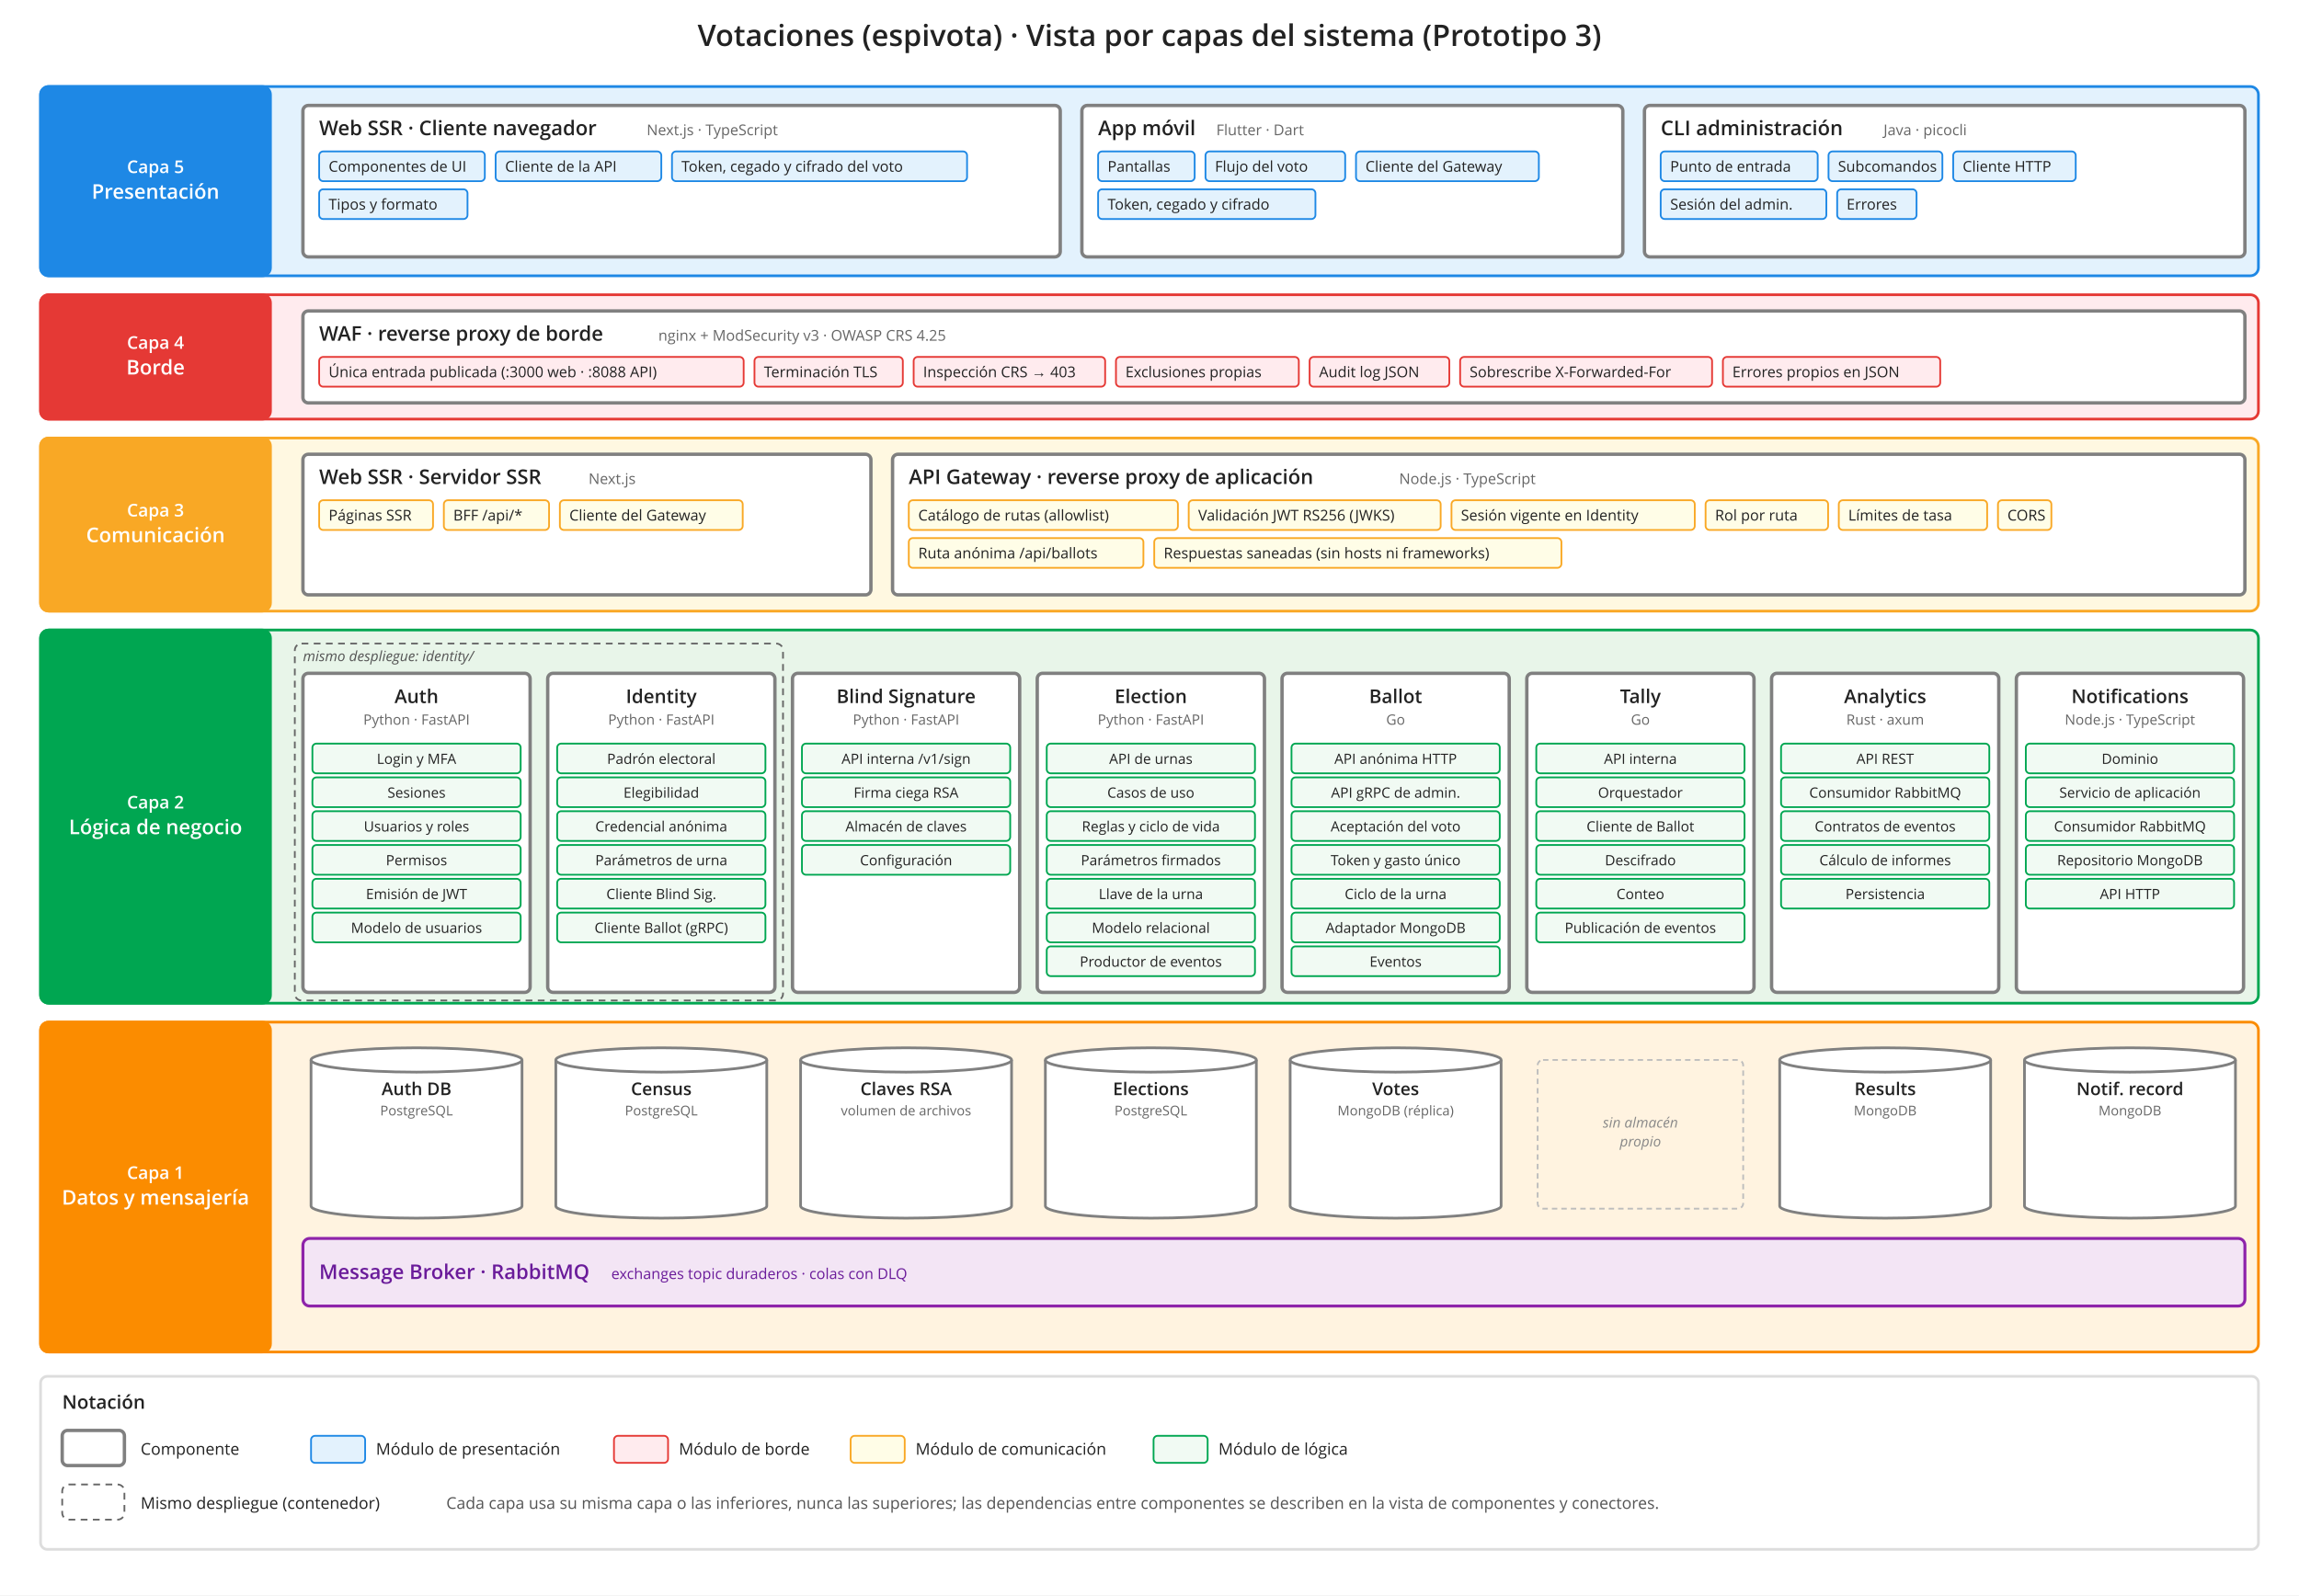
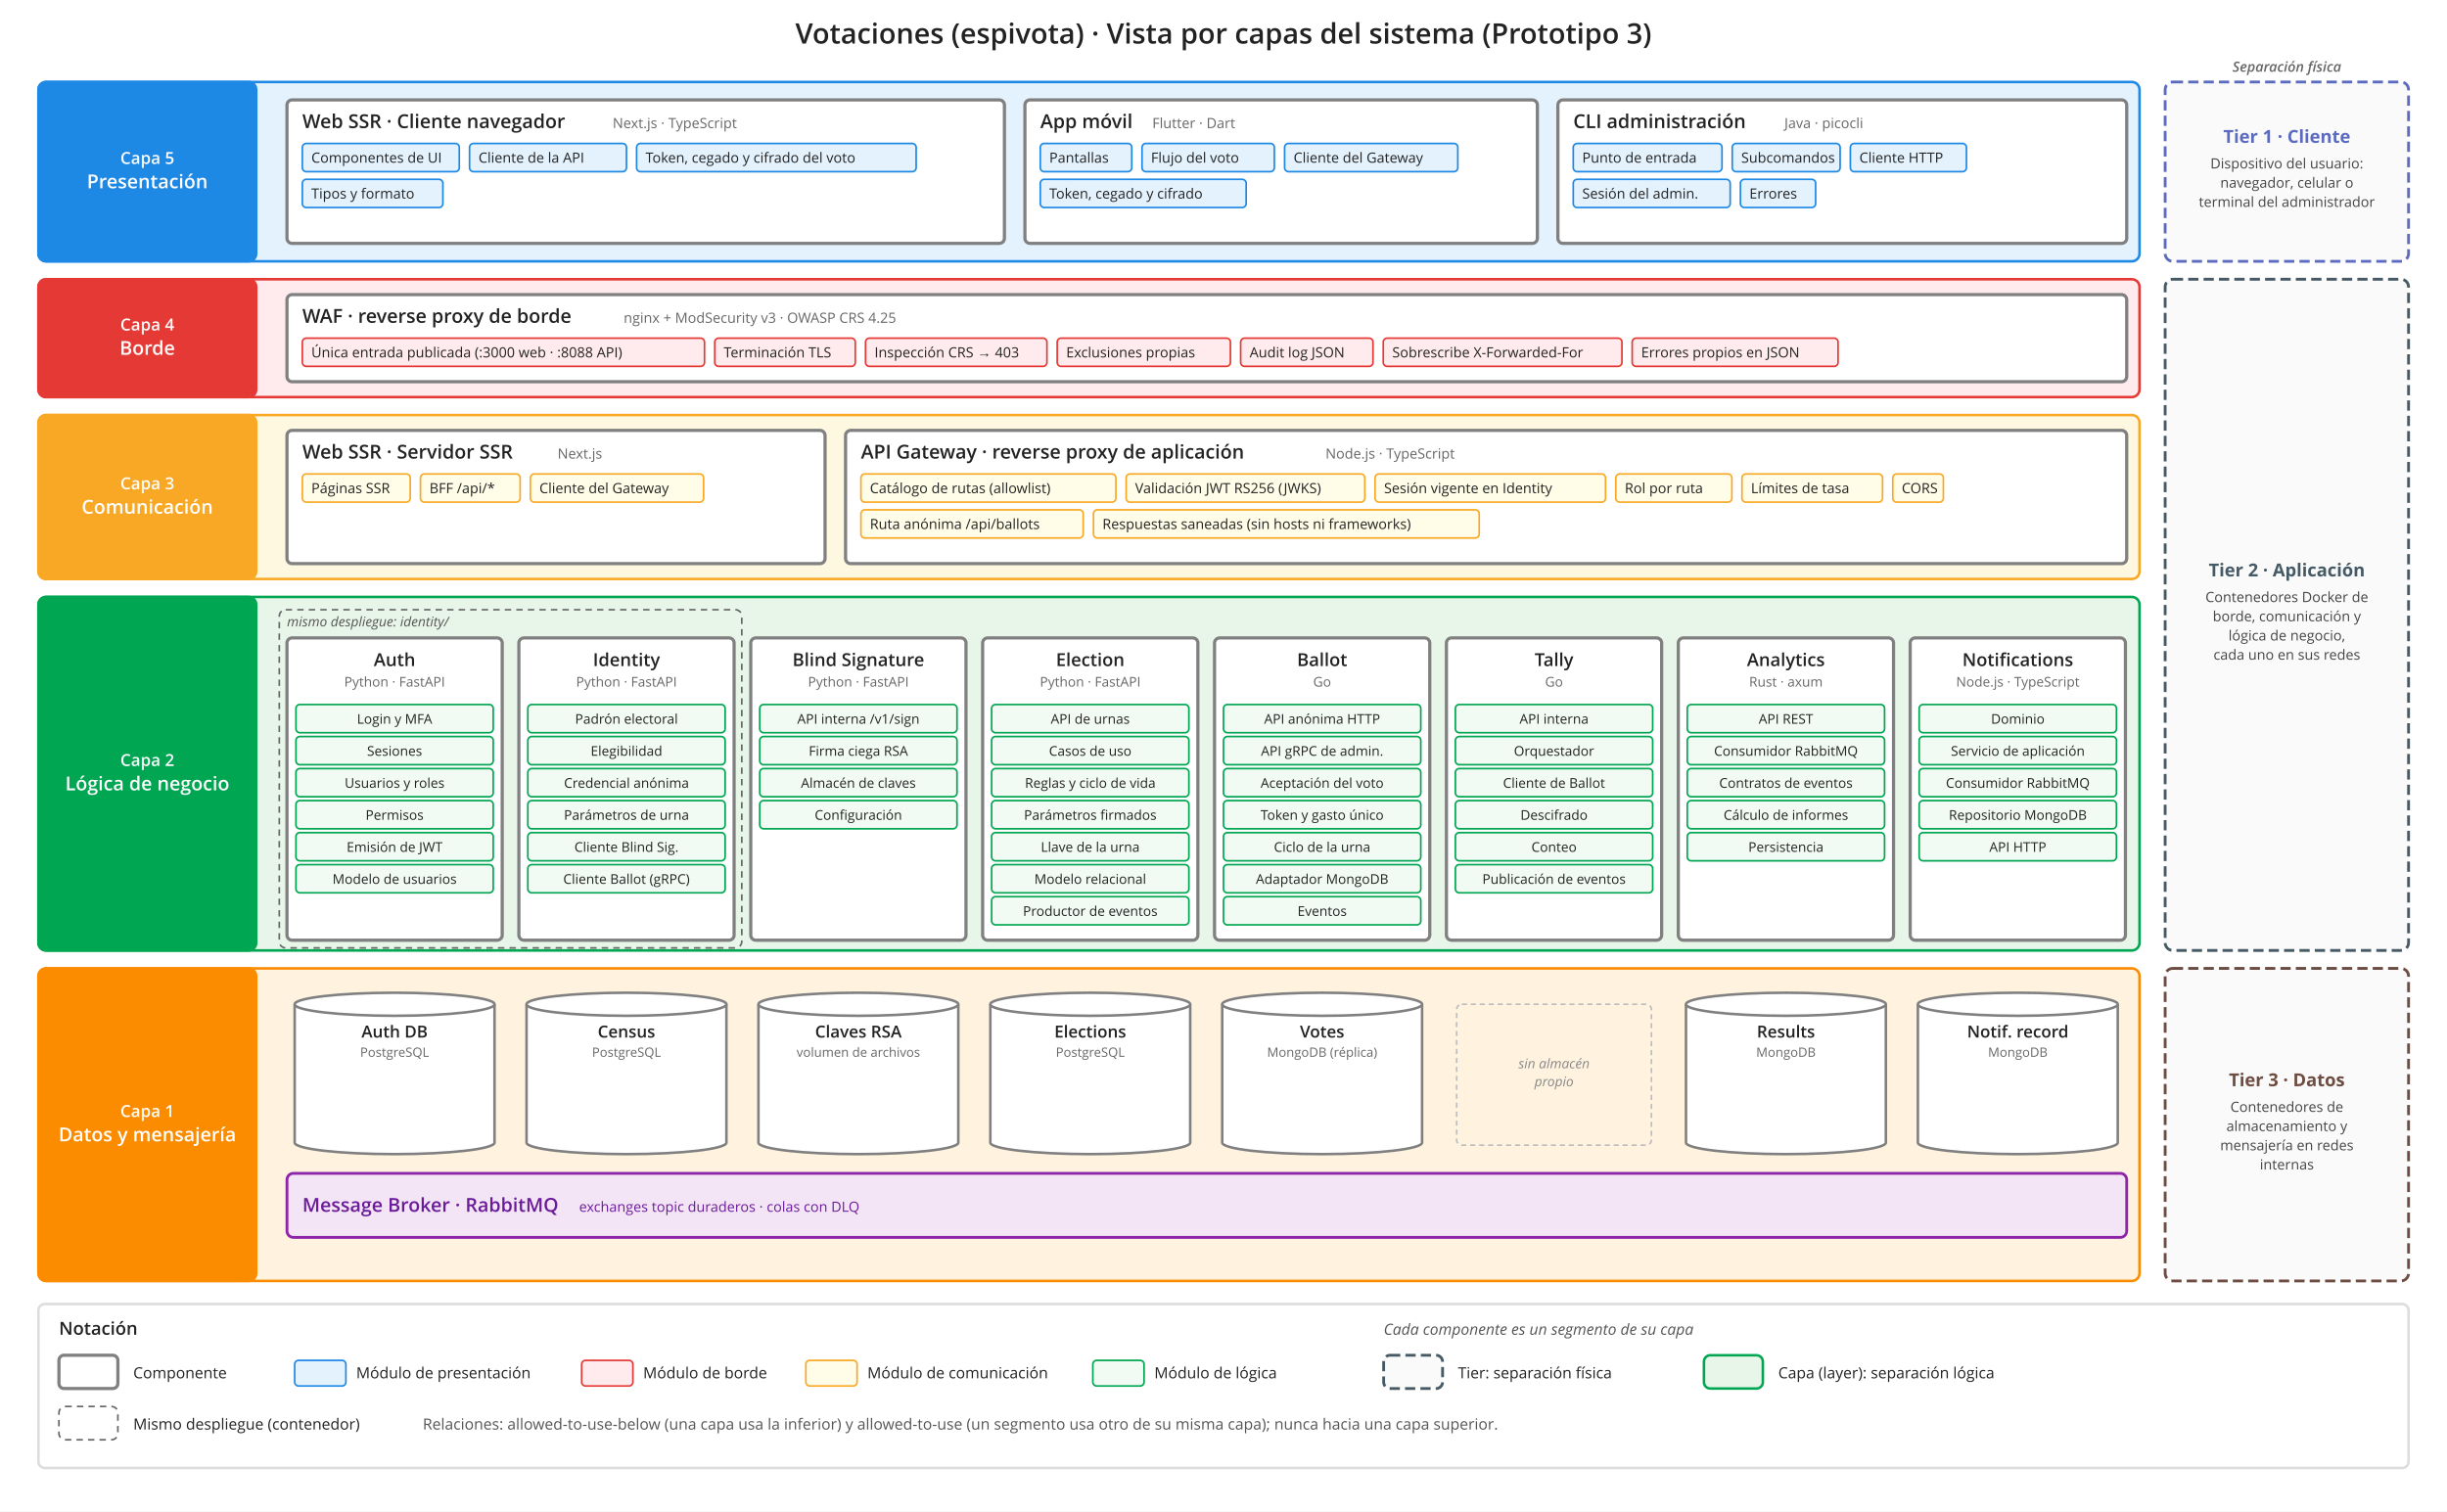
- <svg xmlns="http://www.w3.org/2000/svg" viewBox="0 0 1700 1180" width="100%" font-family="'Open Sans','Segoe UI',Arial,sans-serif">
-   <rect width="1700" height="1180" fill="#fff" />
-   <text x="850.0" y="34.0" font-size="22" font-weight="600" text-anchor="middle" fill="#222">Votaciones (espivota) · Vista por capas del sistema (Prototipo 3)</text>
+ <svg xmlns="http://www.w3.org/2000/svg" viewBox="0 0 1910 1180" width="100%" font-family="'Open Sans','Segoe UI',Arial,sans-serif">
+   <rect width="1910" height="1180" fill="#fff" />
+   <text x="955.0" y="34.0" font-size="22" font-weight="600" text-anchor="middle" fill="#222">Votaciones (espivota) · Vista por capas del sistema (Prototipo 3)</text>
  <rect x="30.0" y="64.0" width="1640.0" height="140.0" rx="6" fill="#E3F2FD" stroke="#1E88E5" stroke-width="2" />
  <rect x="30.0" y="64.0" width="170.0" height="140.0" rx="6" fill="#1E88E5" stroke="#1E88E5" stroke-width="2" />
  <text x="115.0" y="128.0" font-size="13" font-weight="600" text-anchor="middle" fill="#fff">Capa 5</text>
  <text x="115.0" y="147.0" font-size="15" font-weight="600" text-anchor="middle" fill="#fff">Presentación</text>
  <rect x="224.0" y="78.0" width="560.0" height="112.0" rx="4" fill="#fff" stroke="#808080" stroke-width="2.5" />
  <text x="236.0" y="100.0" font-size="15" font-weight="600" text-anchor="start" fill="#222">Web SSR · Cliente navegador</text>
  <text x="478.2" y="100.0" font-size="11" font-weight="normal" text-anchor="start" fill="#666">Next.js · TypeScript</text>
  <rect x="236.0" y="112.0" width="122.5" height="22.0" rx="3" fill="#E3F2FD" stroke="#1E88E5" stroke-width="1.3" />
  <text x="243.0" y="127.0" font-size="11" font-weight="normal" text-anchor="start" fill="#222">Componentes de UI</text>
  <rect x="366.5" y="112.0" width="122.5" height="22.0" rx="3" fill="#E3F2FD" stroke="#1E88E5" stroke-width="1.3" />
  <text x="373.5" y="127.0" font-size="11" font-weight="normal" text-anchor="start" fill="#222">Cliente de la API</text>
  <rect x="496.9" y="112.0" width="218.2" height="22.0" rx="3" fill="#E3F2FD" stroke="#1E88E5" stroke-width="1.3" />
  <text x="503.9" y="127.0" font-size="11" font-weight="normal" text-anchor="start" fill="#222">Token, cegado y cifrado del voto</text>
  <rect x="236.0" y="140.0" width="109.7" height="22.0" rx="3" fill="#E3F2FD" stroke="#1E88E5" stroke-width="1.3" />
  <text x="243.0" y="155.0" font-size="11" font-weight="normal" text-anchor="start" fill="#222">Tipos y formato</text>
  <rect x="800.0" y="78.0" width="400.0" height="112.0" rx="4" fill="#fff" stroke="#808080" stroke-width="2.5" />
  <text x="812.0" y="100.0" font-size="15" font-weight="600" text-anchor="start" fill="#222">App móvil</text>
  <text x="899.4" y="100.0" font-size="11" font-weight="normal" text-anchor="start" fill="#666">Flutter · Dart</text>
  <rect x="812.0" y="112.0" width="71.4" height="22.0" rx="3" fill="#E3F2FD" stroke="#1E88E5" stroke-width="1.3" />
  <text x="819.0" y="127.0" font-size="11" font-weight="normal" text-anchor="start" fill="#222">Pantallas</text>
  <rect x="891.4" y="112.0" width="103.3" height="22.0" rx="3" fill="#E3F2FD" stroke="#1E88E5" stroke-width="1.3" />
  <text x="898.4" y="127.0" font-size="11" font-weight="normal" text-anchor="start" fill="#222">Flujo del voto</text>
  <rect x="1002.7" y="112.0" width="135.2" height="22.0" rx="3" fill="#E3F2FD" stroke="#1E88E5" stroke-width="1.3" />
  <text x="1009.7" y="127.0" font-size="11" font-weight="normal" text-anchor="start" fill="#222">Cliente del Gateway</text>
  <rect x="812.0" y="140.0" width="160.7" height="22.0" rx="3" fill="#E3F2FD" stroke="#1E88E5" stroke-width="1.3" />
  <text x="819.0" y="155.0" font-size="11" font-weight="normal" text-anchor="start" fill="#222">Token, cegado y cifrado</text>
  <rect x="1216.0" y="78.0" width="444.0" height="112.0" rx="4" fill="#fff" stroke="#808080" stroke-width="2.5" />
  <text x="1228.0" y="100.0" font-size="15" font-weight="600" text-anchor="start" fill="#222">CLI administración</text>
  <text x="1392.8" y="100.0" font-size="11" font-weight="normal" text-anchor="start" fill="#666">Java · picocli</text>
  <rect x="1228.0" y="112.0" width="116.1" height="22.0" rx="3" fill="#E3F2FD" stroke="#1E88E5" stroke-width="1.3" />
  <text x="1235.0" y="127.0" font-size="11" font-weight="normal" text-anchor="start" fill="#222">Punto de entrada</text>
  <rect x="1352.1" y="112.0" width="84.2" height="22.0" rx="3" fill="#E3F2FD" stroke="#1E88E5" stroke-width="1.3" />
  <text x="1359.1" y="127.0" font-size="11" font-weight="normal" text-anchor="start" fill="#222">Subcomandos</text>
  <rect x="1444.3" y="112.0" width="90.6" height="22.0" rx="3" fill="#E3F2FD" stroke="#1E88E5" stroke-width="1.3" />
  <text x="1451.3" y="127.0" font-size="11" font-weight="normal" text-anchor="start" fill="#222">Cliente HTTP</text>
  <rect x="1228.0" y="140.0" width="122.5" height="22.0" rx="3" fill="#E3F2FD" stroke="#1E88E5" stroke-width="1.3" />
  <text x="1235.0" y="155.0" font-size="11" font-weight="normal" text-anchor="start" fill="#222">Sesión del admin.</text>
  <rect x="1358.5" y="140.0" width="58.7" height="22.0" rx="3" fill="#E3F2FD" stroke="#1E88E5" stroke-width="1.3" />
  <text x="1365.5" y="155.0" font-size="11" font-weight="normal" text-anchor="start" fill="#222">Errores</text>
  <rect x="30.0" y="218.0" width="1640.0" height="92.0" rx="6" fill="#FFEBEE" stroke="#E53935" stroke-width="2" />
  <rect x="30.0" y="218.0" width="170.0" height="92.0" rx="6" fill="#E53935" stroke="#E53935" stroke-width="2" />
  <text x="115.0" y="258.0" font-size="13" font-weight="600" text-anchor="middle" fill="#fff">Capa 4</text>
  <text x="115.0" y="277.0" font-size="15" font-weight="600" text-anchor="middle" fill="#fff">Borde</text>
  <rect x="224.0" y="230.0" width="1436.0" height="68.0" rx="4" fill="#fff" stroke="#808080" stroke-width="2.5" />
  <text x="236.0" y="252.0" font-size="15" font-weight="600" text-anchor="start" fill="#222">WAF · reverse proxy de borde</text>
  <text x="486.8" y="252.0" font-size="11" font-weight="normal" text-anchor="start" fill="#666">nginx + ModSecurity v3 · OWASP CRS 4.25</text>
  <rect x="236.0" y="264.0" width="313.9" height="22.0" rx="3" fill="#FFEBEE" stroke="#E53935" stroke-width="1.3" />
  <text x="243.0" y="279.0" font-size="11" font-weight="normal" text-anchor="start" fill="#222">Única entrada publicada (:3000 web · :8088 API)</text>
  <rect x="557.9" y="264.0" width="109.7" height="22.0" rx="3" fill="#FFEBEE" stroke="#E53935" stroke-width="1.3" />
  <text x="564.9" y="279.0" font-size="11" font-weight="normal" text-anchor="start" fill="#222">Terminación TLS</text>
  <rect x="675.6" y="264.0" width="141.6" height="22.0" rx="3" fill="#FFEBEE" stroke="#E53935" stroke-width="1.3" />
  <text x="682.6" y="279.0" font-size="11" font-weight="normal" text-anchor="start" fill="#222">Inspección CRS → 403</text>
  <rect x="825.2" y="264.0" width="135.2" height="22.0" rx="3" fill="#FFEBEE" stroke="#E53935" stroke-width="1.3" />
  <text x="832.2" y="279.0" font-size="11" font-weight="normal" text-anchor="start" fill="#222">Exclusiones propias</text>
  <rect x="968.4" y="264.0" width="103.3" height="22.0" rx="3" fill="#FFEBEE" stroke="#E53935" stroke-width="1.3" />
  <text x="975.4" y="279.0" font-size="11" font-weight="normal" text-anchor="start" fill="#222">Audit log JSON</text>
  <rect x="1079.7" y="264.0" width="186.3" height="22.0" rx="3" fill="#FFEBEE" stroke="#E53935" stroke-width="1.3" />
  <text x="1086.7" y="279.0" font-size="11" font-weight="normal" text-anchor="start" fill="#222">Sobrescribe X-Forwarded-For</text>
  <rect x="1274.0" y="264.0" width="160.7" height="22.0" rx="3" fill="#FFEBEE" stroke="#E53935" stroke-width="1.3" />
  <text x="1281.0" y="279.0" font-size="11" font-weight="normal" text-anchor="start" fill="#222">Errores propios en JSON</text>
  <rect x="30.0" y="324.0" width="1640.0" height="128.0" rx="6" fill="#FFF8E1" stroke="#F9A825" stroke-width="2" />
  <rect x="30.0" y="324.0" width="170.0" height="128.0" rx="6" fill="#F9A825" stroke="#F9A825" stroke-width="2" />
  <text x="115.0" y="382.0" font-size="13" font-weight="600" text-anchor="middle" fill="#fff">Capa 3</text>
  <text x="115.0" y="401.0" font-size="15" font-weight="600" text-anchor="middle" fill="#fff">Comunicación</text>
  <rect x="224.0" y="336.0" width="420.0" height="104.0" rx="4" fill="#fff" stroke="#808080" stroke-width="2.5" />
  <text x="236.0" y="358.0" font-size="15" font-weight="600" text-anchor="start" fill="#222">Web SSR · Servidor SSR</text>
  <text x="435.2" y="358.0" font-size="11" font-weight="normal" text-anchor="start" fill="#666">Next.js</text>
  <rect x="236.0" y="370.0" width="84.2" height="22.0" rx="3" fill="#FFFDE7" stroke="#F9A825" stroke-width="1.3" />
  <text x="243.0" y="385.0" font-size="11" font-weight="normal" text-anchor="start" fill="#222">Páginas SSR</text>
  <rect x="328.2" y="370.0" width="77.8" height="22.0" rx="3" fill="#FFFDE7" stroke="#F9A825" stroke-width="1.3" />
  <text x="335.2" y="385.0" font-size="11" font-weight="normal" text-anchor="start" fill="#222">BFF /api/*</text>
  <rect x="414.0" y="370.0" width="135.2" height="22.0" rx="3" fill="#FFFDE7" stroke="#F9A825" stroke-width="1.3" />
  <text x="421.0" y="385.0" font-size="11" font-weight="normal" text-anchor="start" fill="#222">Cliente del Gateway</text>
  <rect x="660.0" y="336.0" width="1000.0" height="104.0" rx="4" fill="#fff" stroke="#808080" stroke-width="2.5" />
  <text x="672.0" y="358.0" font-size="15" font-weight="600" text-anchor="start" fill="#222">API Gateway · reverse proxy de aplicación</text>
  <text x="1034.6" y="358.0" font-size="11" font-weight="normal" text-anchor="start" fill="#666">Node.js · TypeScript</text>
  <rect x="672.0" y="370.0" width="199.0" height="22.0" rx="3" fill="#FFFDE7" stroke="#F9A825" stroke-width="1.3" />
  <text x="679.0" y="385.0" font-size="11" font-weight="normal" text-anchor="start" fill="#222">Catálogo de rutas (allowlist)</text>
  <rect x="879.0" y="370.0" width="186.3" height="22.0" rx="3" fill="#FFFDE7" stroke="#F9A825" stroke-width="1.3" />
  <text x="886.0" y="385.0" font-size="11" font-weight="normal" text-anchor="start" fill="#222">Validación JWT RS256 (JWKS)</text>
  <rect x="1073.3" y="370.0" width="179.9" height="22.0" rx="3" fill="#FFFDE7" stroke="#F9A825" stroke-width="1.3" />
  <text x="1080.3" y="385.0" font-size="11" font-weight="normal" text-anchor="start" fill="#222">Sesión vigente en Identity</text>
  <rect x="1261.2" y="370.0" width="90.6" height="22.0" rx="3" fill="#FFFDE7" stroke="#F9A825" stroke-width="1.3" />
  <text x="1268.2" y="385.0" font-size="11" font-weight="normal" text-anchor="start" fill="#222">Rol por ruta</text>
  <rect x="1359.7" y="370.0" width="109.7" height="22.0" rx="3" fill="#FFFDE7" stroke="#F9A825" stroke-width="1.3" />
  <text x="1366.7" y="385.0" font-size="11" font-weight="normal" text-anchor="start" fill="#222">Límites de tasa</text>
  <rect x="1477.4" y="370.0" width="39.5" height="22.0" rx="3" fill="#FFFDE7" stroke="#F9A825" stroke-width="1.3" />
  <text x="1484.4" y="385.0" font-size="11" font-weight="normal" text-anchor="start" fill="#222">CORS</text>
  <rect x="672.0" y="398.0" width="173.5" height="22.0" rx="3" fill="#FFFDE7" stroke="#F9A825" stroke-width="1.3" />
  <text x="679.0" y="413.0" font-size="11" font-weight="normal" text-anchor="start" fill="#222">Ruta anónima /api/ballots</text>
  <rect x="853.5" y="398.0" width="301.1" height="22.0" rx="3" fill="#FFFDE7" stroke="#F9A825" stroke-width="1.3" />
  <text x="860.5" y="413.0" font-size="11" font-weight="normal" text-anchor="start" fill="#222">Respuestas saneadas (sin hosts ni frameworks)</text>
  <rect x="30.0" y="466.0" width="1640.0" height="276.0" rx="6" fill="#E8F5E9" stroke="#00A651" stroke-width="2" />
  <rect x="30.0" y="466.0" width="170.0" height="276.0" rx="6" fill="#00A651" stroke="#00A651" stroke-width="2" />
  <text x="115.0" y="598.0" font-size="13" font-weight="600" text-anchor="middle" fill="#fff">Capa 2</text>
  <text x="115.0" y="617.0" font-size="15" font-weight="600" text-anchor="middle" fill="#fff">Lógica de negocio</text>
  <rect x="224.0" y="498.0" width="168.0" height="236.0" rx="4" fill="#fff" stroke="#808080" stroke-width="2.5" />
  <text x="308.0" y="520.0" font-size="14" font-weight="600" text-anchor="middle" fill="#222">Auth</text>
  <text x="308.0" y="536.0" font-size="10.5" font-weight="normal" text-anchor="middle" fill="#666">Python · FastAPI</text>
  <rect x="231.0" y="550.0" width="154.0" height="22.0" rx="3" fill="#F1FAF3" stroke="#00A651" stroke-width="1.3" />
  <text x="308.0" y="565.0" font-size="10.5" font-weight="normal" text-anchor="middle" fill="#222">Login y MFA</text>
  <rect x="231.0" y="575.0" width="154.0" height="22.0" rx="3" fill="#F1FAF3" stroke="#00A651" stroke-width="1.3" />
  <text x="308.0" y="590.0" font-size="10.5" font-weight="normal" text-anchor="middle" fill="#222">Sesiones</text>
  <rect x="231.0" y="600.0" width="154.0" height="22.0" rx="3" fill="#F1FAF3" stroke="#00A651" stroke-width="1.3" />
  <text x="308.0" y="615.0" font-size="10.5" font-weight="normal" text-anchor="middle" fill="#222">Usuarios y roles</text>
  <rect x="231.0" y="625.0" width="154.0" height="22.0" rx="3" fill="#F1FAF3" stroke="#00A651" stroke-width="1.3" />
  <text x="308.0" y="640.0" font-size="10.5" font-weight="normal" text-anchor="middle" fill="#222">Permisos</text>
  <rect x="231.0" y="650.0" width="154.0" height="22.0" rx="3" fill="#F1FAF3" stroke="#00A651" stroke-width="1.3" />
  <text x="308.0" y="665.0" font-size="10.5" font-weight="normal" text-anchor="middle" fill="#222">Emisión de JWT</text>
  <rect x="231.0" y="675.0" width="154.0" height="22.0" rx="3" fill="#F1FAF3" stroke="#00A651" stroke-width="1.3" />
  <text x="308.0" y="690.0" font-size="10.5" font-weight="normal" text-anchor="middle" fill="#222">Modelo de usuarios</text>
  <rect x="405.0" y="498.0" width="168.0" height="236.0" rx="4" fill="#fff" stroke="#808080" stroke-width="2.5" />
  <text x="489.0" y="520.0" font-size="14" font-weight="600" text-anchor="middle" fill="#222">Identity</text>
  <text x="489.0" y="536.0" font-size="10.5" font-weight="normal" text-anchor="middle" fill="#666">Python · FastAPI</text>
  <rect x="412.0" y="550.0" width="154.0" height="22.0" rx="3" fill="#F1FAF3" stroke="#00A651" stroke-width="1.3" />
  <text x="489.0" y="565.0" font-size="10.5" font-weight="normal" text-anchor="middle" fill="#222">Padrón electoral</text>
  <rect x="412.0" y="575.0" width="154.0" height="22.0" rx="3" fill="#F1FAF3" stroke="#00A651" stroke-width="1.3" />
  <text x="489.0" y="590.0" font-size="10.5" font-weight="normal" text-anchor="middle" fill="#222">Elegibilidad</text>
  <rect x="412.0" y="600.0" width="154.0" height="22.0" rx="3" fill="#F1FAF3" stroke="#00A651" stroke-width="1.3" />
  <text x="489.0" y="615.0" font-size="10.5" font-weight="normal" text-anchor="middle" fill="#222">Credencial anónima</text>
  <rect x="412.0" y="625.0" width="154.0" height="22.0" rx="3" fill="#F1FAF3" stroke="#00A651" stroke-width="1.3" />
  <text x="489.0" y="640.0" font-size="10.5" font-weight="normal" text-anchor="middle" fill="#222">Parámetros de urna</text>
  <rect x="412.0" y="650.0" width="154.0" height="22.0" rx="3" fill="#F1FAF3" stroke="#00A651" stroke-width="1.3" />
  <text x="489.0" y="665.0" font-size="10.5" font-weight="normal" text-anchor="middle" fill="#222">Cliente Blind Sig.</text>
  <rect x="412.0" y="675.0" width="154.0" height="22.0" rx="3" fill="#F1FAF3" stroke="#00A651" stroke-width="1.3" />
  <text x="489.0" y="690.0" font-size="10.5" font-weight="normal" text-anchor="middle" fill="#222">Cliente Ballot (gRPC)</text>
  <rect x="586.0" y="498.0" width="168.0" height="236.0" rx="4" fill="#fff" stroke="#808080" stroke-width="2.5" />
  <text x="670.0" y="520.0" font-size="14" font-weight="600" text-anchor="middle" fill="#222">Blind Signature</text>
  <text x="670.0" y="536.0" font-size="10.5" font-weight="normal" text-anchor="middle" fill="#666">Python · FastAPI</text>
  <rect x="593.0" y="550.0" width="154.0" height="22.0" rx="3" fill="#F1FAF3" stroke="#00A651" stroke-width="1.3" />
  <text x="670.0" y="565.0" font-size="10.5" font-weight="normal" text-anchor="middle" fill="#222">API interna /v1/sign</text>
  <rect x="593.0" y="575.0" width="154.0" height="22.0" rx="3" fill="#F1FAF3" stroke="#00A651" stroke-width="1.3" />
  <text x="670.0" y="590.0" font-size="10.5" font-weight="normal" text-anchor="middle" fill="#222">Firma ciega RSA</text>
  <rect x="593.0" y="600.0" width="154.0" height="22.0" rx="3" fill="#F1FAF3" stroke="#00A651" stroke-width="1.3" />
  <text x="670.0" y="615.0" font-size="10.5" font-weight="normal" text-anchor="middle" fill="#222">Almacén de claves</text>
  <rect x="593.0" y="625.0" width="154.0" height="22.0" rx="3" fill="#F1FAF3" stroke="#00A651" stroke-width="1.3" />
  <text x="670.0" y="640.0" font-size="10.5" font-weight="normal" text-anchor="middle" fill="#222">Configuración</text>
  <rect x="767.0" y="498.0" width="168.0" height="236.0" rx="4" fill="#fff" stroke="#808080" stroke-width="2.5" />
  <text x="851.0" y="520.0" font-size="14" font-weight="600" text-anchor="middle" fill="#222">Election</text>
  <text x="851.0" y="536.0" font-size="10.5" font-weight="normal" text-anchor="middle" fill="#666">Python · FastAPI</text>
  <rect x="774.0" y="550.0" width="154.0" height="22.0" rx="3" fill="#F1FAF3" stroke="#00A651" stroke-width="1.3" />
  <text x="851.0" y="565.0" font-size="10.5" font-weight="normal" text-anchor="middle" fill="#222">API de urnas</text>
  <rect x="774.0" y="575.0" width="154.0" height="22.0" rx="3" fill="#F1FAF3" stroke="#00A651" stroke-width="1.3" />
  <text x="851.0" y="590.0" font-size="10.5" font-weight="normal" text-anchor="middle" fill="#222">Casos de uso</text>
  <rect x="774.0" y="600.0" width="154.0" height="22.0" rx="3" fill="#F1FAF3" stroke="#00A651" stroke-width="1.3" />
  <text x="851.0" y="615.0" font-size="10.5" font-weight="normal" text-anchor="middle" fill="#222">Reglas y ciclo de vida</text>
  <rect x="774.0" y="625.0" width="154.0" height="22.0" rx="3" fill="#F1FAF3" stroke="#00A651" stroke-width="1.3" />
  <text x="851.0" y="640.0" font-size="10.5" font-weight="normal" text-anchor="middle" fill="#222">Parámetros firmados</text>
  <rect x="774.0" y="650.0" width="154.0" height="22.0" rx="3" fill="#F1FAF3" stroke="#00A651" stroke-width="1.3" />
  <text x="851.0" y="665.0" font-size="10.5" font-weight="normal" text-anchor="middle" fill="#222">Llave de la urna</text>
  <rect x="774.0" y="675.0" width="154.0" height="22.0" rx="3" fill="#F1FAF3" stroke="#00A651" stroke-width="1.3" />
  <text x="851.0" y="690.0" font-size="10.5" font-weight="normal" text-anchor="middle" fill="#222">Modelo relacional</text>
  <rect x="774.0" y="700.0" width="154.0" height="22.0" rx="3" fill="#F1FAF3" stroke="#00A651" stroke-width="1.3" />
  <text x="851.0" y="715.0" font-size="10.5" font-weight="normal" text-anchor="middle" fill="#222">Productor de eventos</text>
  <rect x="948.0" y="498.0" width="168.0" height="236.0" rx="4" fill="#fff" stroke="#808080" stroke-width="2.5" />
  <text x="1032.0" y="520.0" font-size="14" font-weight="600" text-anchor="middle" fill="#222">Ballot</text>
  <text x="1032.0" y="536.0" font-size="10.5" font-weight="normal" text-anchor="middle" fill="#666">Go</text>
  <rect x="955.0" y="550.0" width="154.0" height="22.0" rx="3" fill="#F1FAF3" stroke="#00A651" stroke-width="1.3" />
  <text x="1032.0" y="565.0" font-size="10.5" font-weight="normal" text-anchor="middle" fill="#222">API anónima HTTP</text>
  <rect x="955.0" y="575.0" width="154.0" height="22.0" rx="3" fill="#F1FAF3" stroke="#00A651" stroke-width="1.3" />
  <text x="1032.0" y="590.0" font-size="10.5" font-weight="normal" text-anchor="middle" fill="#222">API gRPC de admin.</text>
  <rect x="955.0" y="600.0" width="154.0" height="22.0" rx="3" fill="#F1FAF3" stroke="#00A651" stroke-width="1.3" />
  <text x="1032.0" y="615.0" font-size="10.5" font-weight="normal" text-anchor="middle" fill="#222">Aceptación del voto</text>
  <rect x="955.0" y="625.0" width="154.0" height="22.0" rx="3" fill="#F1FAF3" stroke="#00A651" stroke-width="1.3" />
  <text x="1032.0" y="640.0" font-size="10.5" font-weight="normal" text-anchor="middle" fill="#222">Token y gasto único</text>
  <rect x="955.0" y="650.0" width="154.0" height="22.0" rx="3" fill="#F1FAF3" stroke="#00A651" stroke-width="1.3" />
  <text x="1032.0" y="665.0" font-size="10.5" font-weight="normal" text-anchor="middle" fill="#222">Ciclo de la urna</text>
  <rect x="955.0" y="675.0" width="154.0" height="22.0" rx="3" fill="#F1FAF3" stroke="#00A651" stroke-width="1.3" />
  <text x="1032.0" y="690.0" font-size="10.5" font-weight="normal" text-anchor="middle" fill="#222">Adaptador MongoDB</text>
  <rect x="955.0" y="700.0" width="154.0" height="22.0" rx="3" fill="#F1FAF3" stroke="#00A651" stroke-width="1.3" />
  <text x="1032.0" y="715.0" font-size="10.5" font-weight="normal" text-anchor="middle" fill="#222">Eventos</text>
  <rect x="1129.0" y="498.0" width="168.0" height="236.0" rx="4" fill="#fff" stroke="#808080" stroke-width="2.5" />
  <text x="1213.0" y="520.0" font-size="14" font-weight="600" text-anchor="middle" fill="#222">Tally</text>
  <text x="1213.0" y="536.0" font-size="10.5" font-weight="normal" text-anchor="middle" fill="#666">Go</text>
  <rect x="1136.0" y="550.0" width="154.0" height="22.0" rx="3" fill="#F1FAF3" stroke="#00A651" stroke-width="1.3" />
  <text x="1213.0" y="565.0" font-size="10.5" font-weight="normal" text-anchor="middle" fill="#222">API interna</text>
  <rect x="1136.0" y="575.0" width="154.0" height="22.0" rx="3" fill="#F1FAF3" stroke="#00A651" stroke-width="1.3" />
  <text x="1213.0" y="590.0" font-size="10.5" font-weight="normal" text-anchor="middle" fill="#222">Orquestador</text>
  <rect x="1136.0" y="600.0" width="154.0" height="22.0" rx="3" fill="#F1FAF3" stroke="#00A651" stroke-width="1.3" />
  <text x="1213.0" y="615.0" font-size="10.5" font-weight="normal" text-anchor="middle" fill="#222">Cliente de Ballot</text>
  <rect x="1136.0" y="625.0" width="154.0" height="22.0" rx="3" fill="#F1FAF3" stroke="#00A651" stroke-width="1.3" />
  <text x="1213.0" y="640.0" font-size="10.5" font-weight="normal" text-anchor="middle" fill="#222">Descifrado</text>
  <rect x="1136.0" y="650.0" width="154.0" height="22.0" rx="3" fill="#F1FAF3" stroke="#00A651" stroke-width="1.3" />
  <text x="1213.0" y="665.0" font-size="10.5" font-weight="normal" text-anchor="middle" fill="#222">Conteo</text>
  <rect x="1136.0" y="675.0" width="154.0" height="22.0" rx="3" fill="#F1FAF3" stroke="#00A651" stroke-width="1.3" />
  <text x="1213.0" y="690.0" font-size="10.5" font-weight="normal" text-anchor="middle" fill="#222">Publicación de eventos</text>
  <rect x="1310.0" y="498.0" width="168.0" height="236.0" rx="4" fill="#fff" stroke="#808080" stroke-width="2.5" />
  <text x="1394.0" y="520.0" font-size="14" font-weight="600" text-anchor="middle" fill="#222">Analytics</text>
  <text x="1394.0" y="536.0" font-size="10.5" font-weight="normal" text-anchor="middle" fill="#666">Rust · axum</text>
  <rect x="1317.0" y="550.0" width="154.0" height="22.0" rx="3" fill="#F1FAF3" stroke="#00A651" stroke-width="1.3" />
  <text x="1394.0" y="565.0" font-size="10.5" font-weight="normal" text-anchor="middle" fill="#222">API REST</text>
  <rect x="1317.0" y="575.0" width="154.0" height="22.0" rx="3" fill="#F1FAF3" stroke="#00A651" stroke-width="1.3" />
  <text x="1394.0" y="590.0" font-size="10.5" font-weight="normal" text-anchor="middle" fill="#222">Consumidor RabbitMQ</text>
  <rect x="1317.0" y="600.0" width="154.0" height="22.0" rx="3" fill="#F1FAF3" stroke="#00A651" stroke-width="1.3" />
  <text x="1394.0" y="615.0" font-size="10.5" font-weight="normal" text-anchor="middle" fill="#222">Contratos de eventos</text>
  <rect x="1317.0" y="625.0" width="154.0" height="22.0" rx="3" fill="#F1FAF3" stroke="#00A651" stroke-width="1.3" />
  <text x="1394.0" y="640.0" font-size="10.5" font-weight="normal" text-anchor="middle" fill="#222">Cálculo de informes</text>
  <rect x="1317.0" y="650.0" width="154.0" height="22.0" rx="3" fill="#F1FAF3" stroke="#00A651" stroke-width="1.3" />
  <text x="1394.0" y="665.0" font-size="10.5" font-weight="normal" text-anchor="middle" fill="#222">Persistencia</text>
  <rect x="1491.0" y="498.0" width="168.0" height="236.0" rx="4" fill="#fff" stroke="#808080" stroke-width="2.5" />
  <text x="1575.0" y="520.0" font-size="14" font-weight="600" text-anchor="middle" fill="#222">Notifications</text>
  <text x="1575.0" y="536.0" font-size="10.5" font-weight="normal" text-anchor="middle" fill="#666">Node.js · TypeScript</text>
  <rect x="1498.0" y="550.0" width="154.0" height="22.0" rx="3" fill="#F1FAF3" stroke="#00A651" stroke-width="1.3" />
  <text x="1575.0" y="565.0" font-size="10.5" font-weight="normal" text-anchor="middle" fill="#222">Dominio</text>
  <rect x="1498.0" y="575.0" width="154.0" height="22.0" rx="3" fill="#F1FAF3" stroke="#00A651" stroke-width="1.3" />
  <text x="1575.0" y="590.0" font-size="10.5" font-weight="normal" text-anchor="middle" fill="#222">Servicio de aplicación</text>
  <rect x="1498.0" y="600.0" width="154.0" height="22.0" rx="3" fill="#F1FAF3" stroke="#00A651" stroke-width="1.3" />
  <text x="1575.0" y="615.0" font-size="10.5" font-weight="normal" text-anchor="middle" fill="#222">Consumidor RabbitMQ</text>
  <rect x="1498.0" y="625.0" width="154.0" height="22.0" rx="3" fill="#F1FAF3" stroke="#00A651" stroke-width="1.3" />
  <text x="1575.0" y="640.0" font-size="10.5" font-weight="normal" text-anchor="middle" fill="#222">Repositorio MongoDB</text>
  <rect x="1498.0" y="650.0" width="154.0" height="22.0" rx="3" fill="#F1FAF3" stroke="#00A651" stroke-width="1.3" />
  <text x="1575.0" y="665.0" font-size="10.5" font-weight="normal" text-anchor="middle" fill="#222">API HTTP</text>
  <rect x="218.0" y="476.0" width="361.0" height="264.0" rx="5" fill="none" stroke="#666" stroke-width="1.3" stroke-dasharray="5 4" />
  <text x="224.0" y="489.0" font-size="10.5" font-weight="normal" text-anchor="start" fill="#555" font-style="italic">mismo despliegue: identity/</text>
  <rect x="30.0" y="756.0" width="1640.0" height="244.0" rx="6" fill="#FFF3E0" stroke="#FB8C00" stroke-width="2" />
  <rect x="30.0" y="756.0" width="170.0" height="244.0" rx="6" fill="#FB8C00" stroke="#FB8C00" stroke-width="2" />
  <text x="115.0" y="872.0" font-size="13" font-weight="600" text-anchor="middle" fill="#fff">Capa 1</text>
  <text x="115.0" y="891.0" font-size="15" font-weight="600" text-anchor="middle" fill="#fff">Datos y mensajería</text>
  <path d="M230.0,784 L230.0,892 A78.0,9 0 0 0 386.0,892 L386.0,784" fill="#fff" stroke="#808080" stroke-width="2" />
  <ellipse cx="308.0" cy="784" rx="78.0" ry="9" fill="#fff" stroke="#808080" stroke-width="2" />
  <text x="308.0" y="810.0" font-size="13" font-weight="600" text-anchor="middle" fill="#222">Auth DB</text>
  <text x="308.0" y="825.0" font-size="10" font-weight="normal" text-anchor="middle" fill="#666">PostgreSQL</text>
  <path d="M411.0,784 L411.0,892 A78.0,9 0 0 0 567.0,892 L567.0,784" fill="#fff" stroke="#808080" stroke-width="2" />
  <ellipse cx="489.0" cy="784" rx="78.0" ry="9" fill="#fff" stroke="#808080" stroke-width="2" />
  <text x="489.0" y="810.0" font-size="13" font-weight="600" text-anchor="middle" fill="#222">Census</text>
  <text x="489.0" y="825.0" font-size="10" font-weight="normal" text-anchor="middle" fill="#666">PostgreSQL</text>
  <path d="M592.0,784 L592.0,892 A78.0,9 0 0 0 748.0,892 L748.0,784" fill="#fff" stroke="#808080" stroke-width="2" />
  <ellipse cx="670.0" cy="784" rx="78.0" ry="9" fill="#fff" stroke="#808080" stroke-width="2" />
  <text x="670.0" y="810.0" font-size="13" font-weight="600" text-anchor="middle" fill="#222">Claves RSA</text>
  <text x="670.0" y="825.0" font-size="10" font-weight="normal" text-anchor="middle" fill="#666">volumen de archivos</text>
  <path d="M773.0,784 L773.0,892 A78.0,9 0 0 0 929.0,892 L929.0,784" fill="#fff" stroke="#808080" stroke-width="2" />
  <ellipse cx="851.0" cy="784" rx="78.0" ry="9" fill="#fff" stroke="#808080" stroke-width="2" />
  <text x="851.0" y="810.0" font-size="13" font-weight="600" text-anchor="middle" fill="#222">Elections</text>
  <text x="851.0" y="825.0" font-size="10" font-weight="normal" text-anchor="middle" fill="#666">PostgreSQL</text>
  <path d="M954.0,784 L954.0,892 A78.0,9 0 0 0 1110.0,892 L1110.0,784" fill="#fff" stroke="#808080" stroke-width="2" />
  <ellipse cx="1032.0" cy="784" rx="78.0" ry="9" fill="#fff" stroke="#808080" stroke-width="2" />
  <text x="1032.0" y="810.0" font-size="13" font-weight="600" text-anchor="middle" fill="#222">Votes</text>
  <text x="1032.0" y="825.0" font-size="10" font-weight="normal" text-anchor="middle" fill="#666">MongoDB (réplica)</text>
  <path d="M1316.0,784 L1316.0,892 A78.0,9 0 0 0 1472.0,892 L1472.0,784" fill="#fff" stroke="#808080" stroke-width="2" />
  <ellipse cx="1394.0" cy="784" rx="78.0" ry="9" fill="#fff" stroke="#808080" stroke-width="2" />
  <text x="1394.0" y="810.0" font-size="13" font-weight="600" text-anchor="middle" fill="#222">Results</text>
  <text x="1394.0" y="825.0" font-size="10" font-weight="normal" text-anchor="middle" fill="#666">MongoDB</text>
  <path d="M1497.0,784 L1497.0,892 A78.0,9 0 0 0 1653.0,892 L1653.0,784" fill="#fff" stroke="#808080" stroke-width="2" />
  <ellipse cx="1575.0" cy="784" rx="78.0" ry="9" fill="#fff" stroke="#808080" stroke-width="2" />
  <text x="1575.0" y="810.0" font-size="13" font-weight="600" text-anchor="middle" fill="#222">Notif. record</text>
  <text x="1575.0" y="825.0" font-size="10" font-weight="normal" text-anchor="middle" fill="#666">MongoDB</text>
  <rect x="1137.0" y="784.0" width="152.0" height="110.0" rx="4" fill="none" stroke="#BDBDBD" stroke-width="1.3" stroke-dasharray="4 3" />
  <text x="1213.0" y="834.0" font-size="10.5" font-weight="normal" text-anchor="middle" fill="#888" font-style="italic">sin almacén</text>
  <text x="1213.0" y="848.0" font-size="10.5" font-weight="normal" text-anchor="middle" fill="#888" font-style="italic">propio</text>
  <rect x="224.0" y="916.0" width="1436.0" height="50.0" rx="5" fill="#F3E5F5" stroke="#8E24AA" stroke-width="2.2" />
  <text x="236.0" y="946.0" font-size="15" font-weight="600" text-anchor="start" fill="#6A1B9A">Message Broker · RabbitMQ</text>
  <text x="452.0" y="946.0" font-size="11" font-weight="normal" text-anchor="start" fill="#6A1B9A">exchanges topic duraderos · colas con DLQ</text>
-   <rect x="30.0" y="1018.0" width="1640.0" height="128.0" rx="5" fill="#fff" stroke="#ddd" stroke-width="2" />
+   <rect x="1690.0" y="64.0" width="190.0" height="140.0" rx="6" fill="#FAFAFA" stroke="#5C6BC0" stroke-width="2.2" stroke-dasharray="8 4" />
+   <text x="1785.0" y="111.5" font-size="14" font-weight="700" text-anchor="middle" fill="#5C6BC0">Tier 1 · Cliente</text>
+   <text x="1785.0" y="131.5" font-size="11" font-weight="normal" text-anchor="middle" fill="#444">Dispositivo del usuario:</text>
+   <text x="1785.0" y="146.5" font-size="11" font-weight="normal" text-anchor="middle" fill="#444">navegador, celular o</text>
+   <text x="1785.0" y="161.5" font-size="11" font-weight="normal" text-anchor="middle" fill="#444">terminal del administrador</text>
+   <rect x="1690.0" y="218.0" width="190.0" height="524.0" rx="6" fill="#FAFAFA" stroke="#455A64" stroke-width="2.2" stroke-dasharray="8 4" />
+   <text x="1785.0" y="450.0" font-size="14" font-weight="700" text-anchor="middle" fill="#455A64">Tier 2 · Aplicación</text>
+   <text x="1785.0" y="470.0" font-size="11" font-weight="normal" text-anchor="middle" fill="#444">Contenedores Docker de</text>
+   <text x="1785.0" y="485.0" font-size="11" font-weight="normal" text-anchor="middle" fill="#444">borde, comunicación y</text>
+   <text x="1785.0" y="500.0" font-size="11" font-weight="normal" text-anchor="middle" fill="#444">lógica de negocio,</text>
+   <text x="1785.0" y="515.0" font-size="11" font-weight="normal" text-anchor="middle" fill="#444">cada uno en sus redes</text>
+   <rect x="1690.0" y="756.0" width="190.0" height="244.0" rx="6" fill="#FAFAFA" stroke="#6D4C41" stroke-width="2.2" stroke-dasharray="8 4" />
+   <text x="1785.0" y="848.0" font-size="14" font-weight="700" text-anchor="middle" fill="#6D4C41">Tier 3 · Datos</text>
+   <text x="1785.0" y="868.0" font-size="11" font-weight="normal" text-anchor="middle" fill="#444">Contenedores de</text>
+   <text x="1785.0" y="883.0" font-size="11" font-weight="normal" text-anchor="middle" fill="#444">almacenamiento y</text>
+   <text x="1785.0" y="898.0" font-size="11" font-weight="normal" text-anchor="middle" fill="#444">mensajería en redes</text>
+   <text x="1785.0" y="913.0" font-size="11" font-weight="normal" text-anchor="middle" fill="#444">internas</text>
+   <text x="1785.0" y="56.0" font-size="11" font-weight="600" text-anchor="middle" fill="#666" font-style="italic">Separación física</text>
+   <rect x="30.0" y="1018.0" width="1850.0" height="128.0" rx="5" fill="#fff" stroke="#ddd" stroke-width="2" />
  <text x="46.0" y="1042.0" font-size="14" font-weight="600" text-anchor="start" fill="#222">Notación</text>
  <rect x="46.0" y="1058.0" width="46.0" height="26.0" rx="4" fill="#fff" stroke="#808080" stroke-width="2.5" />
  <text x="104.0" y="1076.0" font-size="12" font-weight="normal" text-anchor="start" fill="#222">Componente</text>
  <rect x="230.0" y="1062.0" width="40.0" height="20.0" rx="3" fill="#E3F2FD" stroke="#1E88E5" stroke-width="1.3" />
  <text x="278.0" y="1076.0" font-size="12" font-weight="normal" text-anchor="start" fill="#222">Módulo de presentación</text>
  <rect x="454.0" y="1062.0" width="40.0" height="20.0" rx="3" fill="#FFEBEE" stroke="#E53935" stroke-width="1.3" />
  <text x="502.0" y="1076.0" font-size="12" font-weight="normal" text-anchor="start" fill="#222">Módulo de borde</text>
  <rect x="629.0" y="1062.0" width="40.0" height="20.0" rx="3" fill="#FFFDE7" stroke="#F9A825" stroke-width="1.3" />
  <text x="677.0" y="1076.0" font-size="12" font-weight="normal" text-anchor="start" fill="#222">Módulo de comunicación</text>
  <rect x="853.0" y="1062.0" width="40.0" height="20.0" rx="3" fill="#F1FAF3" stroke="#00A651" stroke-width="1.3" />
  <text x="901.0" y="1076.0" font-size="12" font-weight="normal" text-anchor="start" fill="#222">Módulo de lógica</text>
  <rect x="46.0" y="1098.0" width="46.0" height="26.0" rx="5" fill="none" stroke="#666" stroke-width="1.3" stroke-dasharray="5 4" />
  <text x="104.0" y="1116.0" font-size="12" font-weight="normal" text-anchor="start" fill="#222">Mismo despliegue (contenedor)</text>
-   <text x="330.0" y="1116.0" font-size="12" font-weight="normal" text-anchor="start" fill="#555">Cada capa usa su misma capa o las inferiores, nunca las superiores; las dependencias entre componentes se describen en la vista de componentes y conectores.</text>
+   <rect x="1080.0" y="1058.0" width="46.0" height="26.0" rx="5" fill="#FAFAFA" stroke="#455A64" stroke-width="2.2" stroke-dasharray="8 4" />
+   <text x="1138.0" y="1076.0" font-size="12" font-weight="normal" text-anchor="start" fill="#222">Tier: separación física</text>
+   <rect x="1330.0" y="1058.0" width="46.0" height="26.0" rx="5" fill="#E8F5E9" stroke="#00A651" stroke-width="2" />
+   <text x="1388.0" y="1076.0" font-size="12" font-weight="normal" text-anchor="start" fill="#222">Capa (layer): separación lógica</text>
+   <text x="1080.0" y="1042.0" font-size="12" font-weight="normal" text-anchor="start" fill="#555" font-style="italic">Cada componente es un segmento de su capa</text>
+   <text x="330.0" y="1116.0" font-size="12" font-weight="normal" text-anchor="start" fill="#555">Relaciones: allowed-to-use-below (una capa usa la inferior) y allowed-to-use (un segmento usa otro de su misma capa); nunca hacia una capa superior.</text>
</svg>
